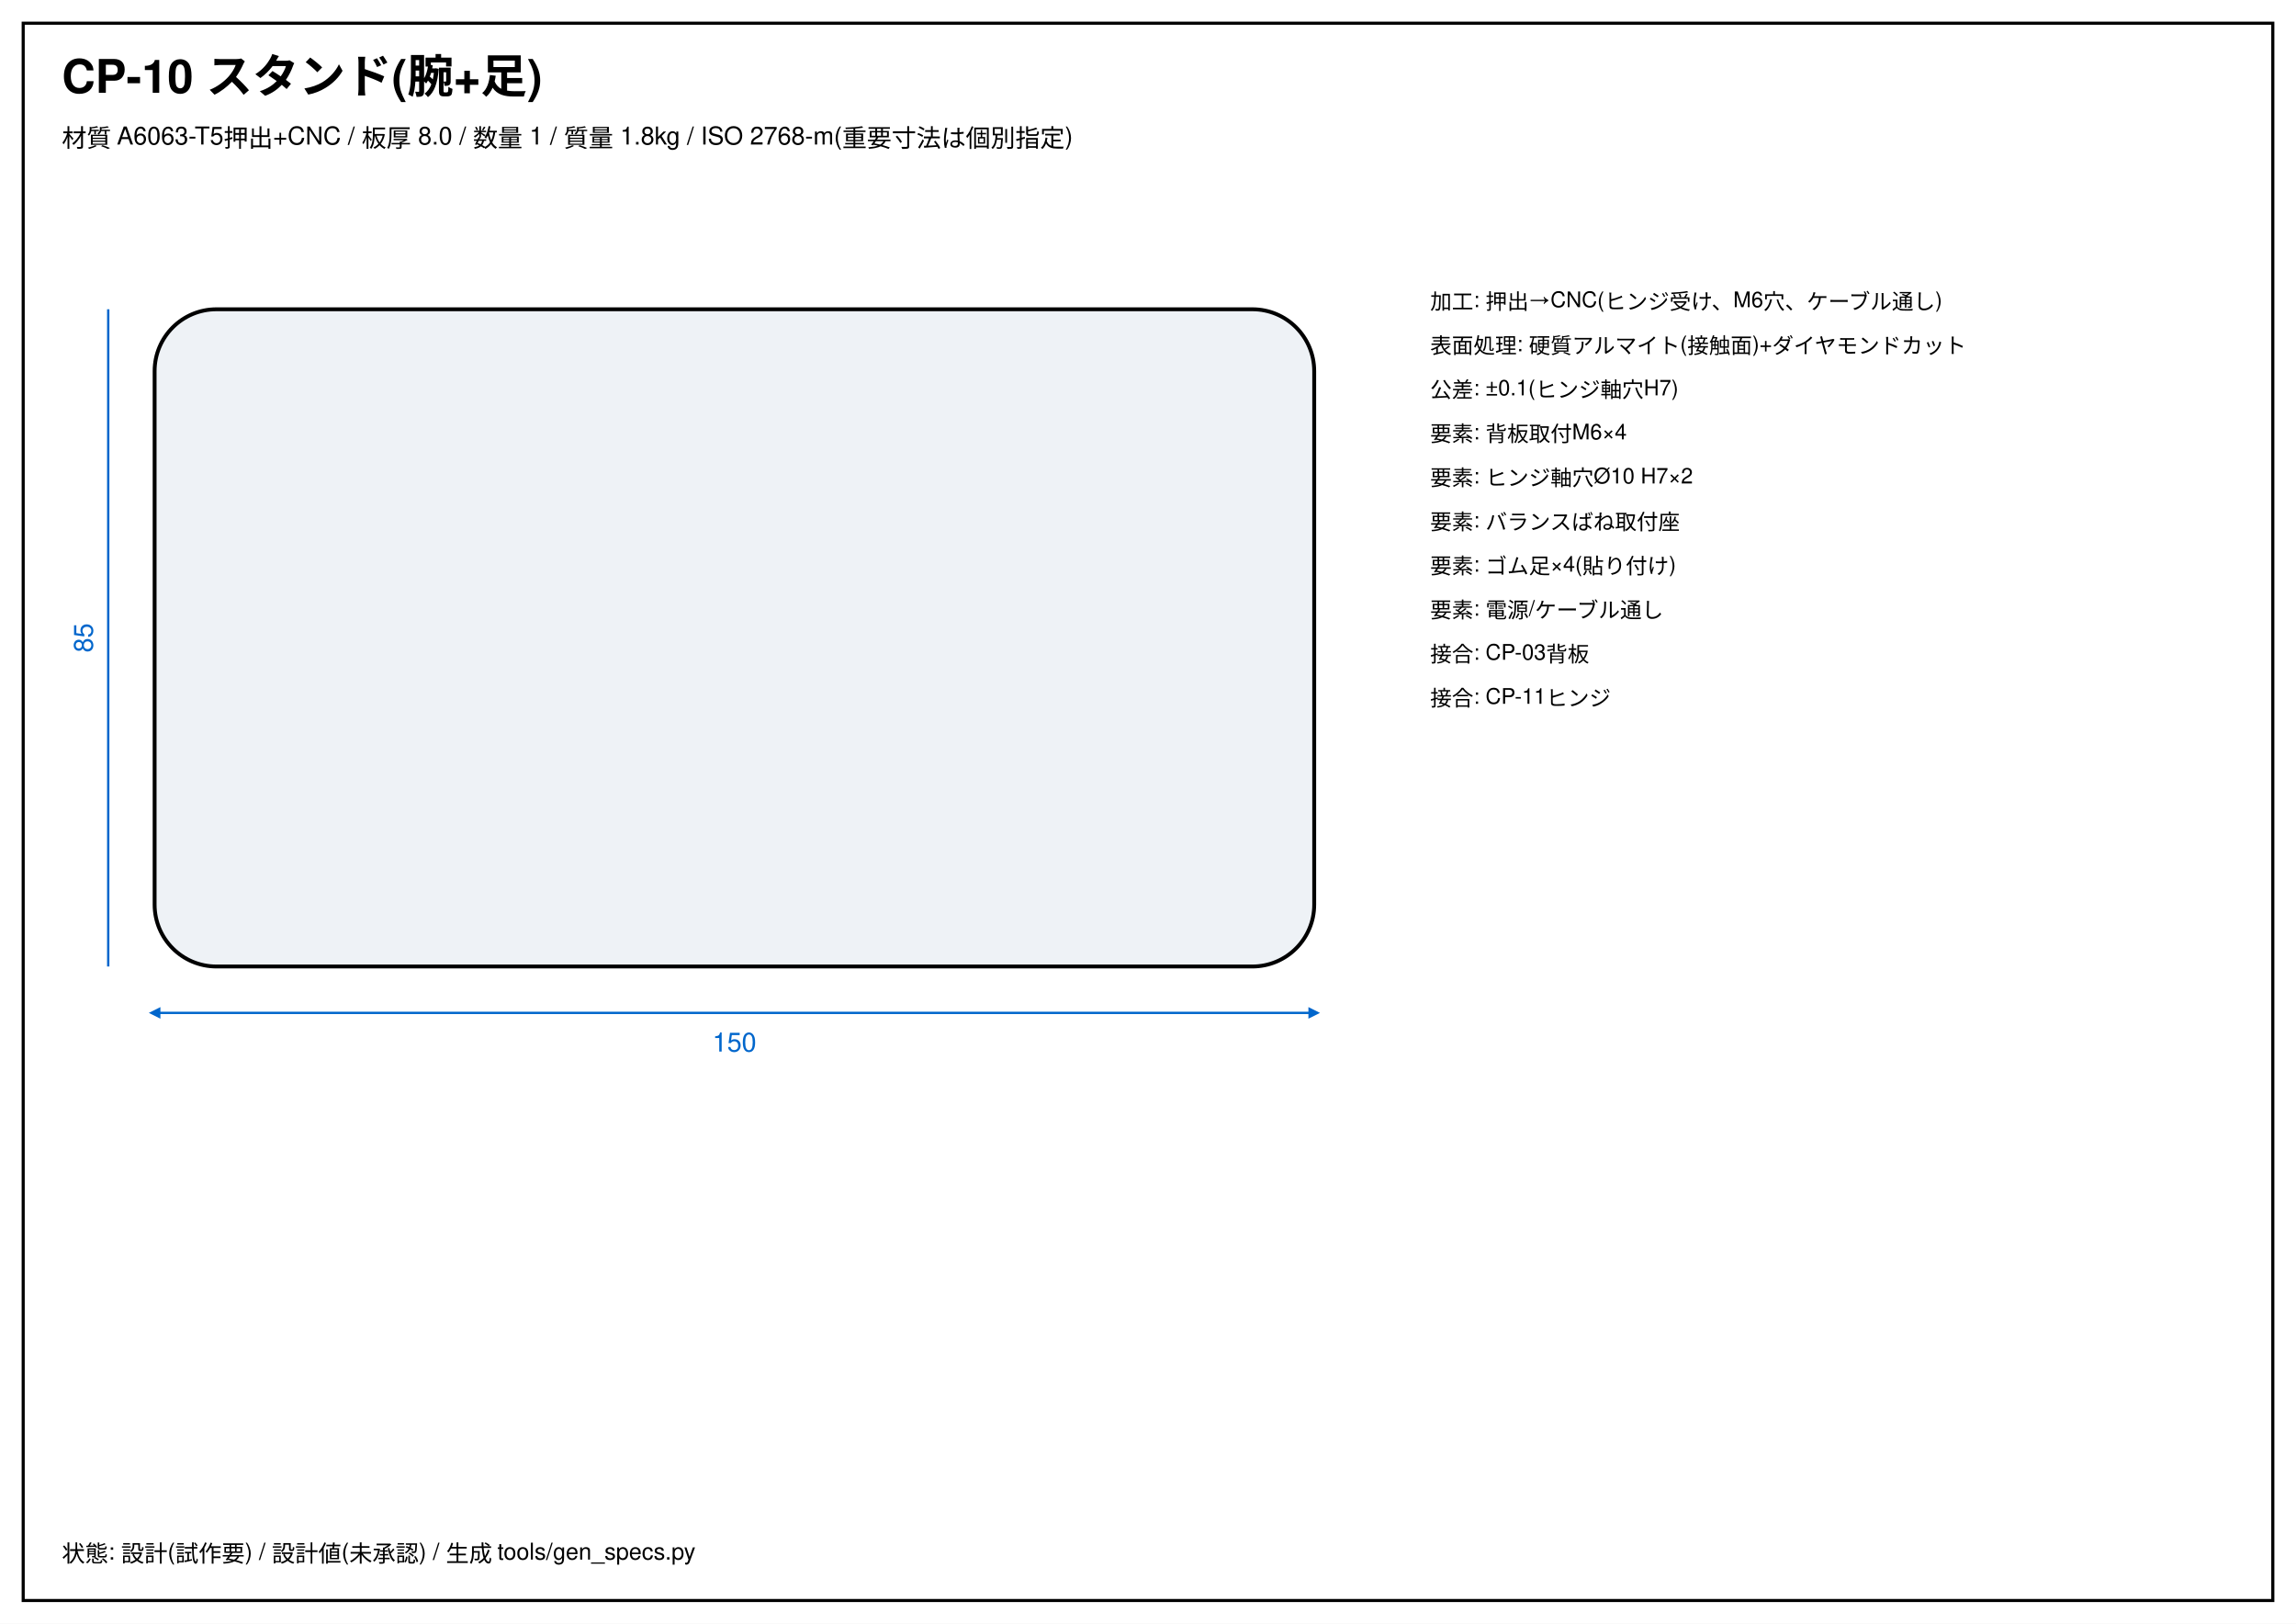
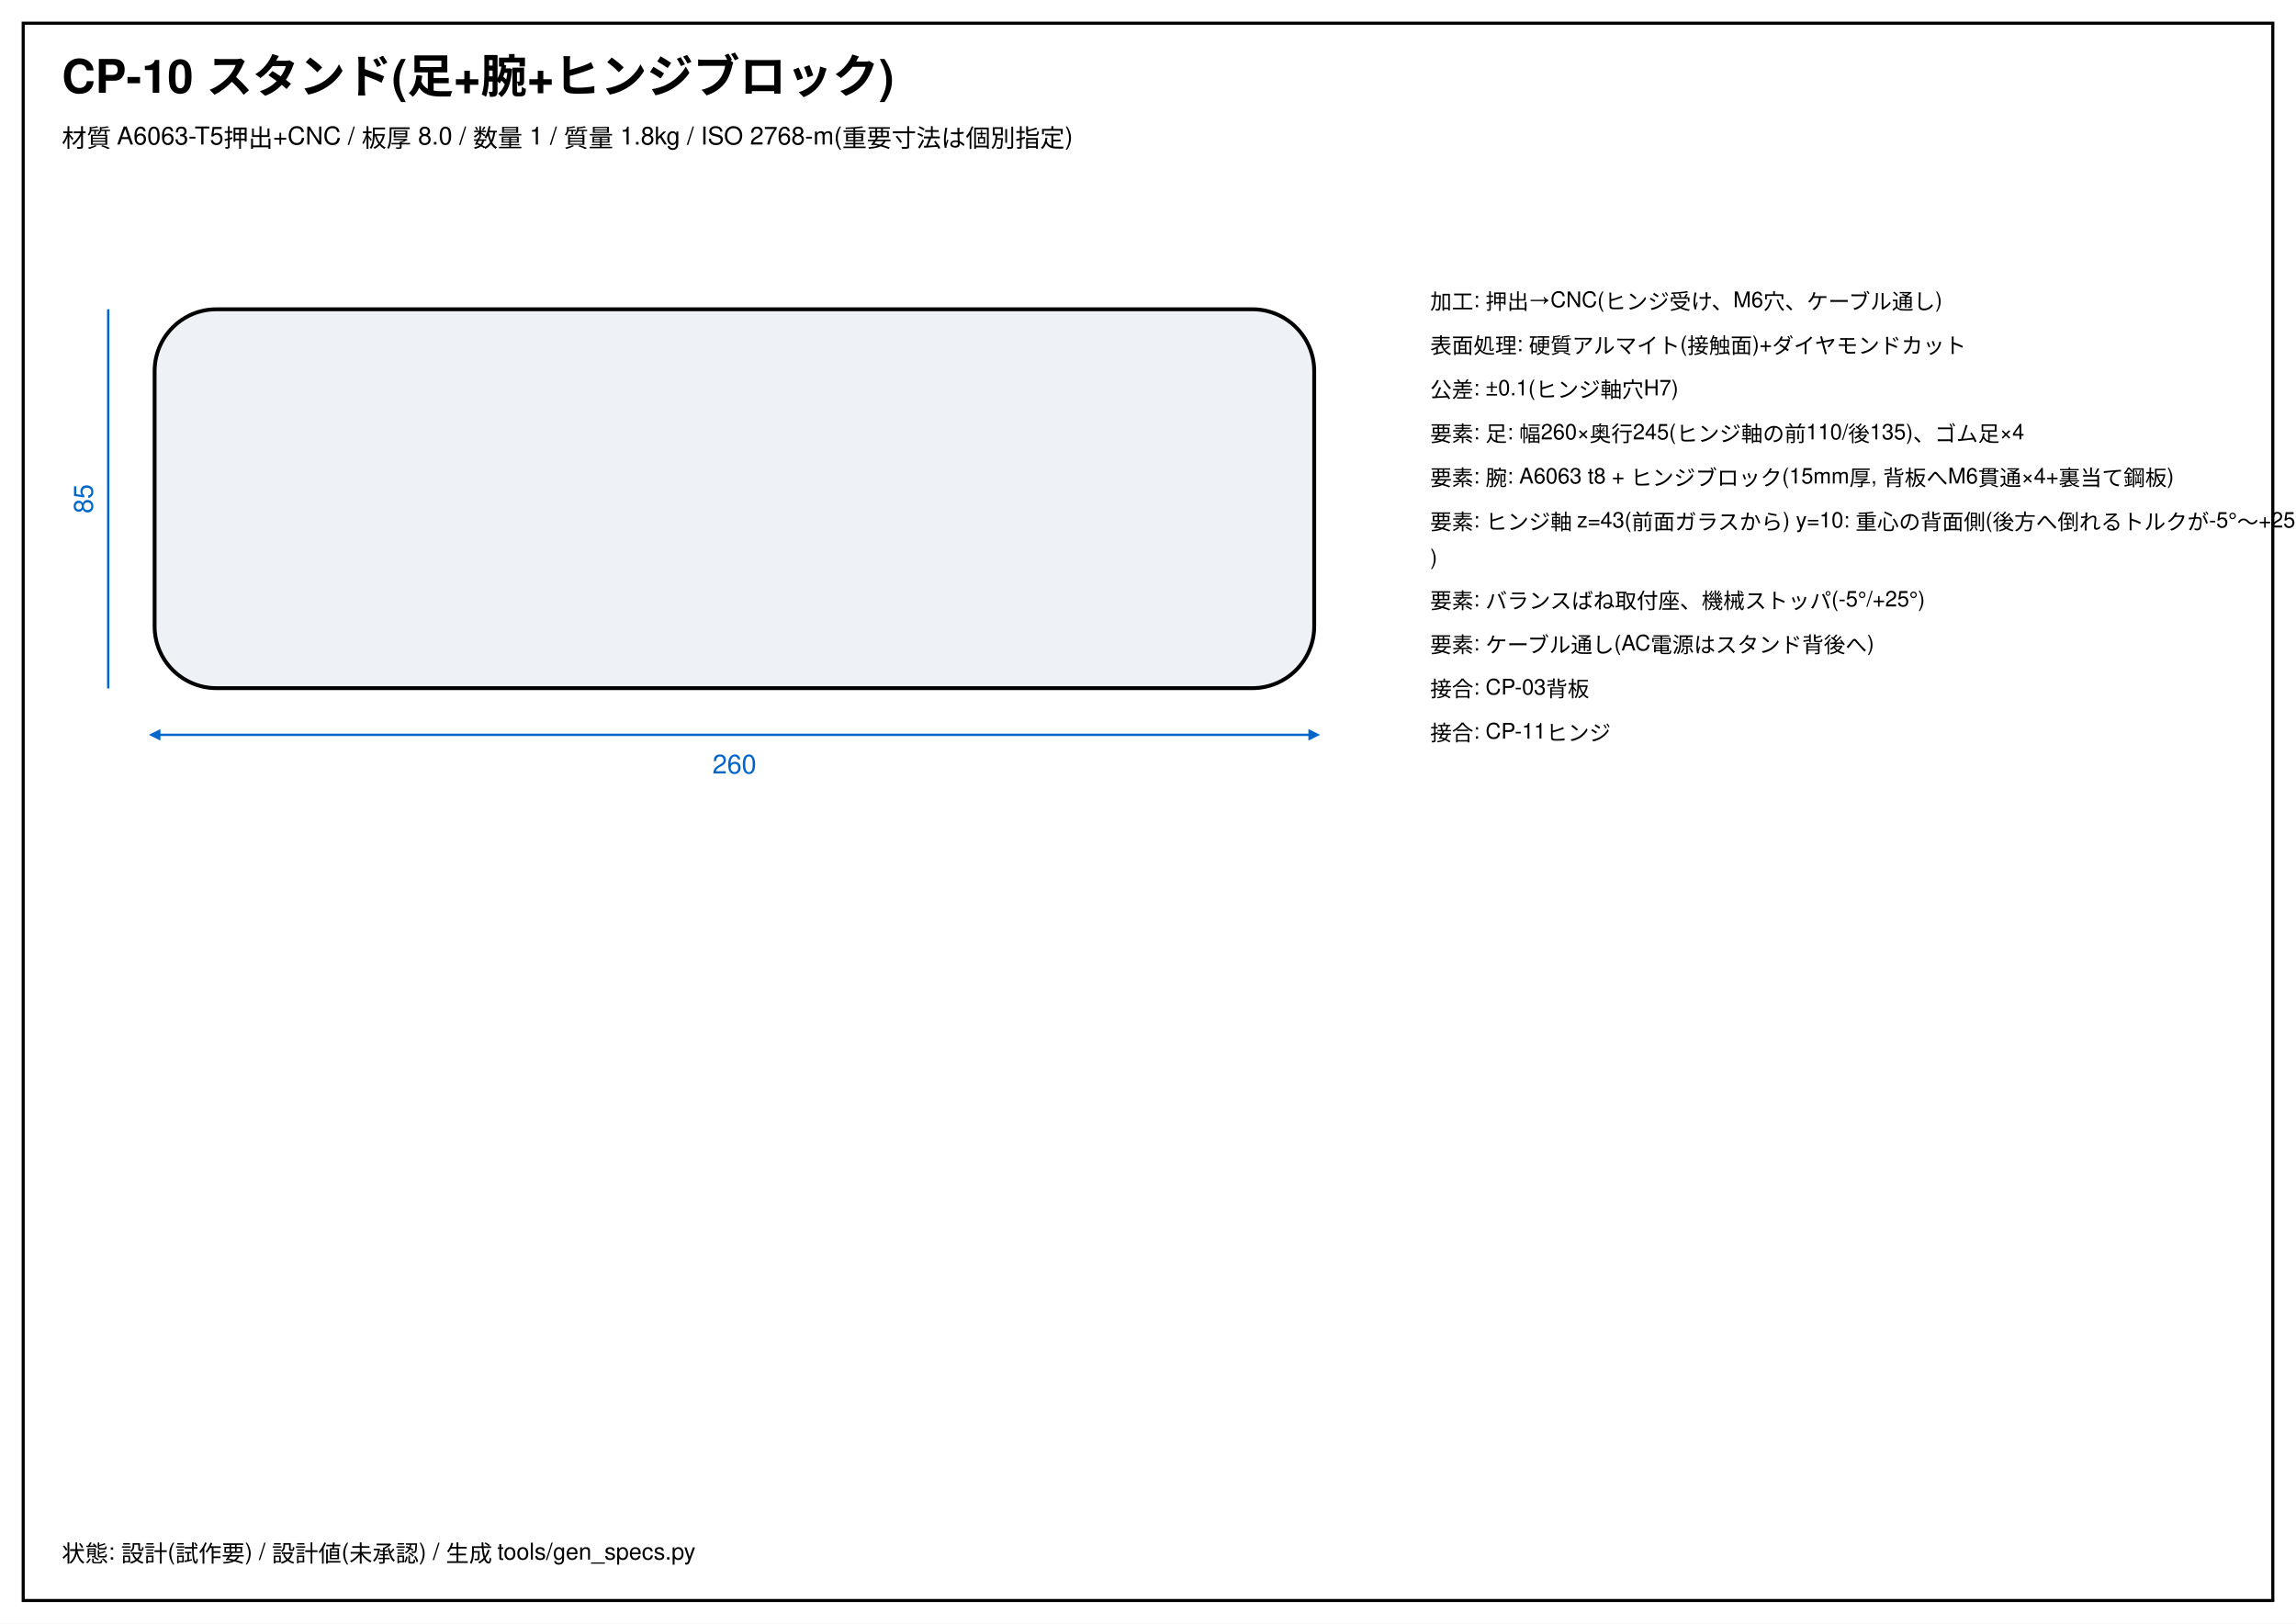
<svg xmlns="http://www.w3.org/2000/svg" viewBox="0 0 297 210" font-family="Helvetica,Arial,sans-serif">
  <rect width="100%" height="100%" fill="#fff" />
  <rect x="3" y="3" width="291" height="204" fill="none" stroke="#000" stroke-width=".4" />
-   <text x="8" y="12" font-size="6" font-weight="bold">CP-10 スタンド(腕+足)</text>
+   <text x="8" y="12" font-size="6" font-weight="bold">CP-10 スタンド(足+腕+ヒンジブロック)</text>
  <text x="8" y="19" font-size="3.2">材質 A6063-T5押出+CNC / 板厚 8.0 / 数量 1 / 質量 1.8kg / ISO 2768-m(重要寸法は個別指定)</text>
-   <rect x="20" y="40" width="150.0" height="85.0" rx="8.0" fill="#eef2f6" stroke="#000" stroke-width=".5" />
-   <line x1="20" y1="131.0" x2="170.0" y2="131.0" stroke="#06c" stroke-width=".3" marker-start="url(#a)" marker-end="url(#a)" />
-   <text x="95.0" y="136.0" font-size="3.4" text-anchor="middle" fill="#06c">150</text>
-   <line x1="14" y1="40" x2="14" y2="125.0" stroke="#06c" stroke-width=".3" />
-   <text x="12" y="82.5" font-size="3.4" text-anchor="middle" fill="#06c" transform="rotate(-90 12 82.5)">85</text>
+   <rect x="20" y="40" width="150.0" height="49.0" rx="8.0" fill="#eef2f6" stroke="#000" stroke-width=".5" />
+   <line x1="20" y1="95.038" x2="170.0" y2="95.038" stroke="#06c" stroke-width=".3" marker-start="url(#a)" marker-end="url(#a)" />
+   <text x="95.0" y="100.038" font-size="3.4" text-anchor="middle" fill="#06c">260</text>
+   <line x1="14" y1="40" x2="14" y2="89.038" stroke="#06c" stroke-width=".3" />
+   <text x="12" y="64.519" font-size="3.4" text-anchor="middle" fill="#06c" transform="rotate(-90 12 64.51923)">85</text>
  <defs>
    <marker id="a" markerWidth="5" markerHeight="5" refX="2.5" refY="2.5" orient="auto-start-reverse">
      <path d="M0,0 L5,2.5 L0,5 z" fill="#06c" />
    </marker>
  </defs>
  <text x="185" y="40" font-size="2.8">加工: 押出→CNC(ヒンジ受け、M6穴、ケーブル通し)</text>
  <text x="185" y="45.7" font-size="2.8">表面処理: 硬質アルマイト(接触面)+ダイヤモンドカット</text>
  <text x="185" y="51.4" font-size="2.8">公差: ±0.1(ヒンジ軸穴H7)</text>
-   <text x="185" y="57.1" font-size="2.8">要素: 背板取付M6×4</text>
-   <text x="185" y="62.8" font-size="2.8">要素: ヒンジ軸穴Ø10 H7×2</text>
-   <text x="185" y="68.5" font-size="2.8">要素: バランスばね取付座</text>
-   <text x="185" y="74.2" font-size="2.8">要素: ゴム足×4(貼り付け)</text>
-   <text x="185" y="79.9" font-size="2.8">要素: 電源/ケーブル通し</text>
-   <text x="185" y="85.6" font-size="2.8">接合: CP-03背板</text>
-   <text x="185" y="91.3" font-size="2.8">接合: CP-11ヒンジ</text>
+   <text x="185" y="57.1" font-size="2.8">要素: 足: 幅260×奥行245(ヒンジ軸の前110/後135)、ゴム足×4</text>
+   <text x="185" y="62.8" font-size="2.8">要素: 腕: A6063 t8 + ヒンジブロック(15mm厚, 背板へM6貫通×4+裏当て鋼板)</text>
+   <text x="185" y="68.5" font-size="2.8">要素: ヒンジ軸 z=43(前面ガラスから) y=10: 重心の背面側(後方へ倒れるトルクが-5°〜+25°でほぼ一方向</text>
+   <text x="185" y="73" font-size="2.8">)</text>
+   <text x="185" y="78.7" font-size="2.8">要素: バランスばね取付座、機械ストッパ(-5°/+25°)</text>
+   <text x="185" y="84.4" font-size="2.8">要素: ケーブル通し(AC電源はスタンド背後へ)</text>
+   <text x="185" y="90.1" font-size="2.8">接合: CP-03背板</text>
+   <text x="185" y="95.8" font-size="2.8">接合: CP-11ヒンジ</text>
  <text x="8" y="202" font-size="3">状態: 設計(試作要) / 設計値(未承認) / 生成 tools/gen_specs.py</text>
</svg>
